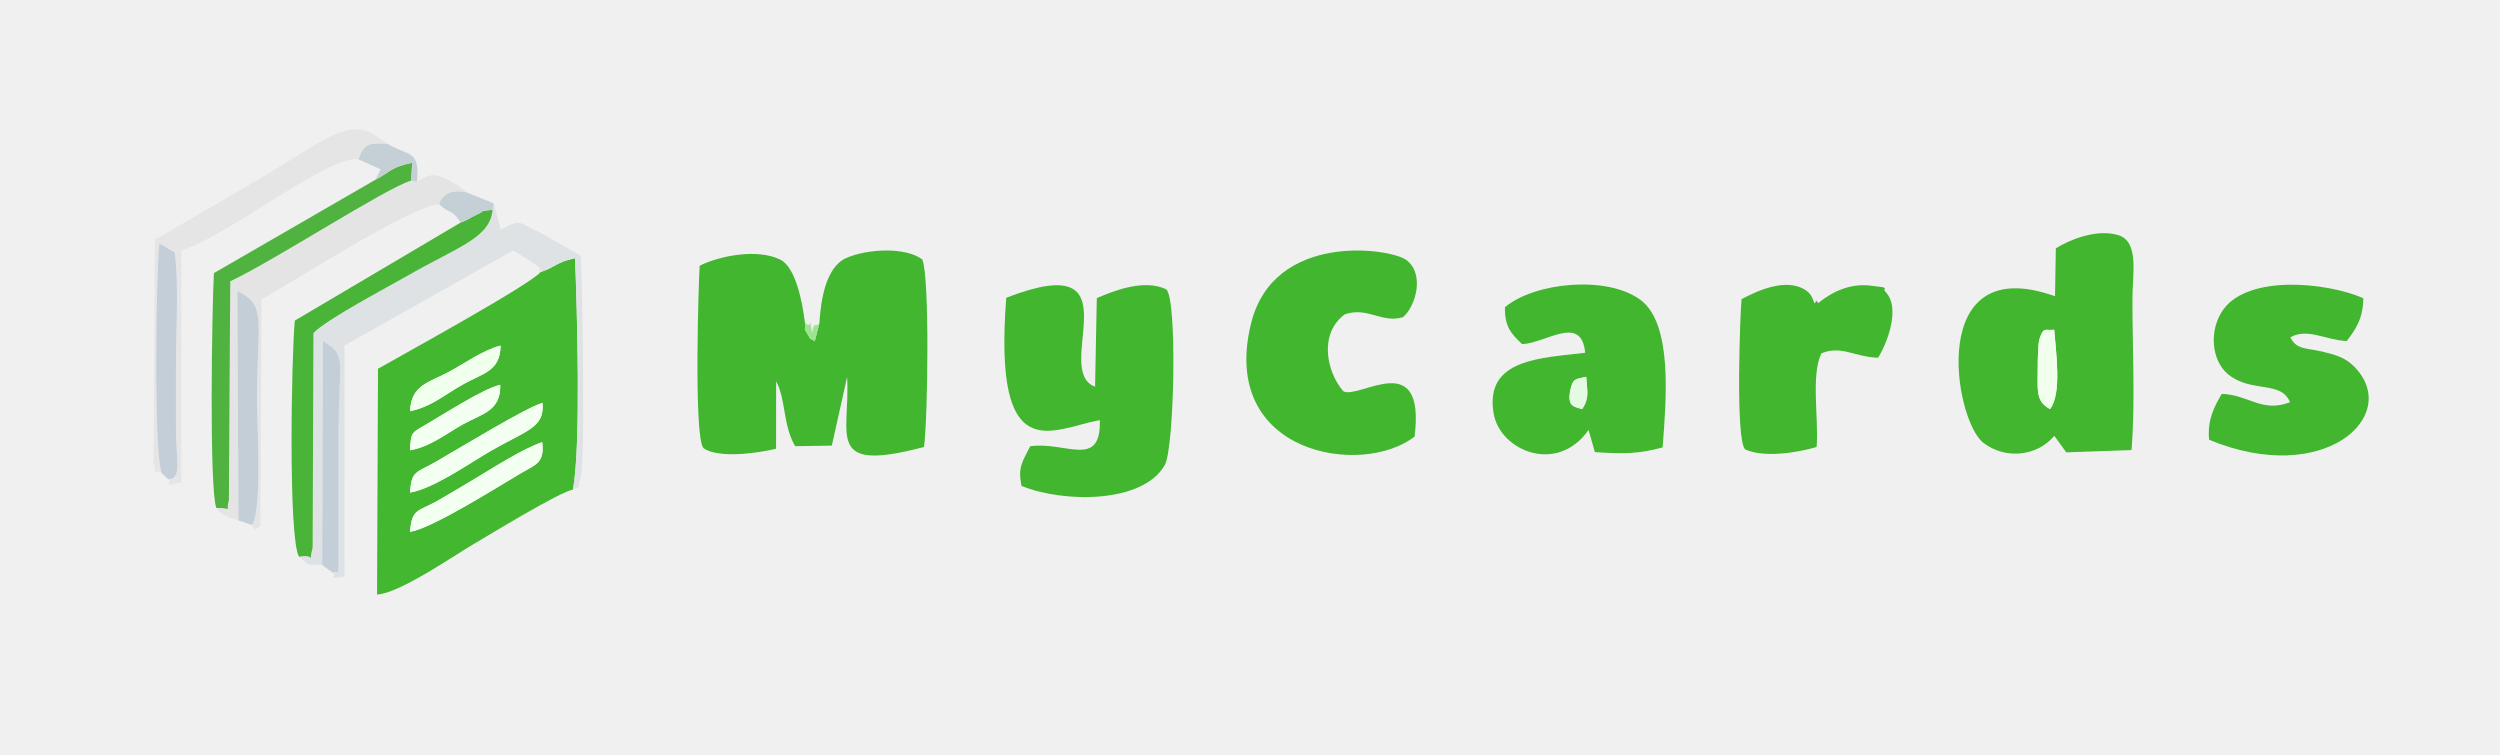
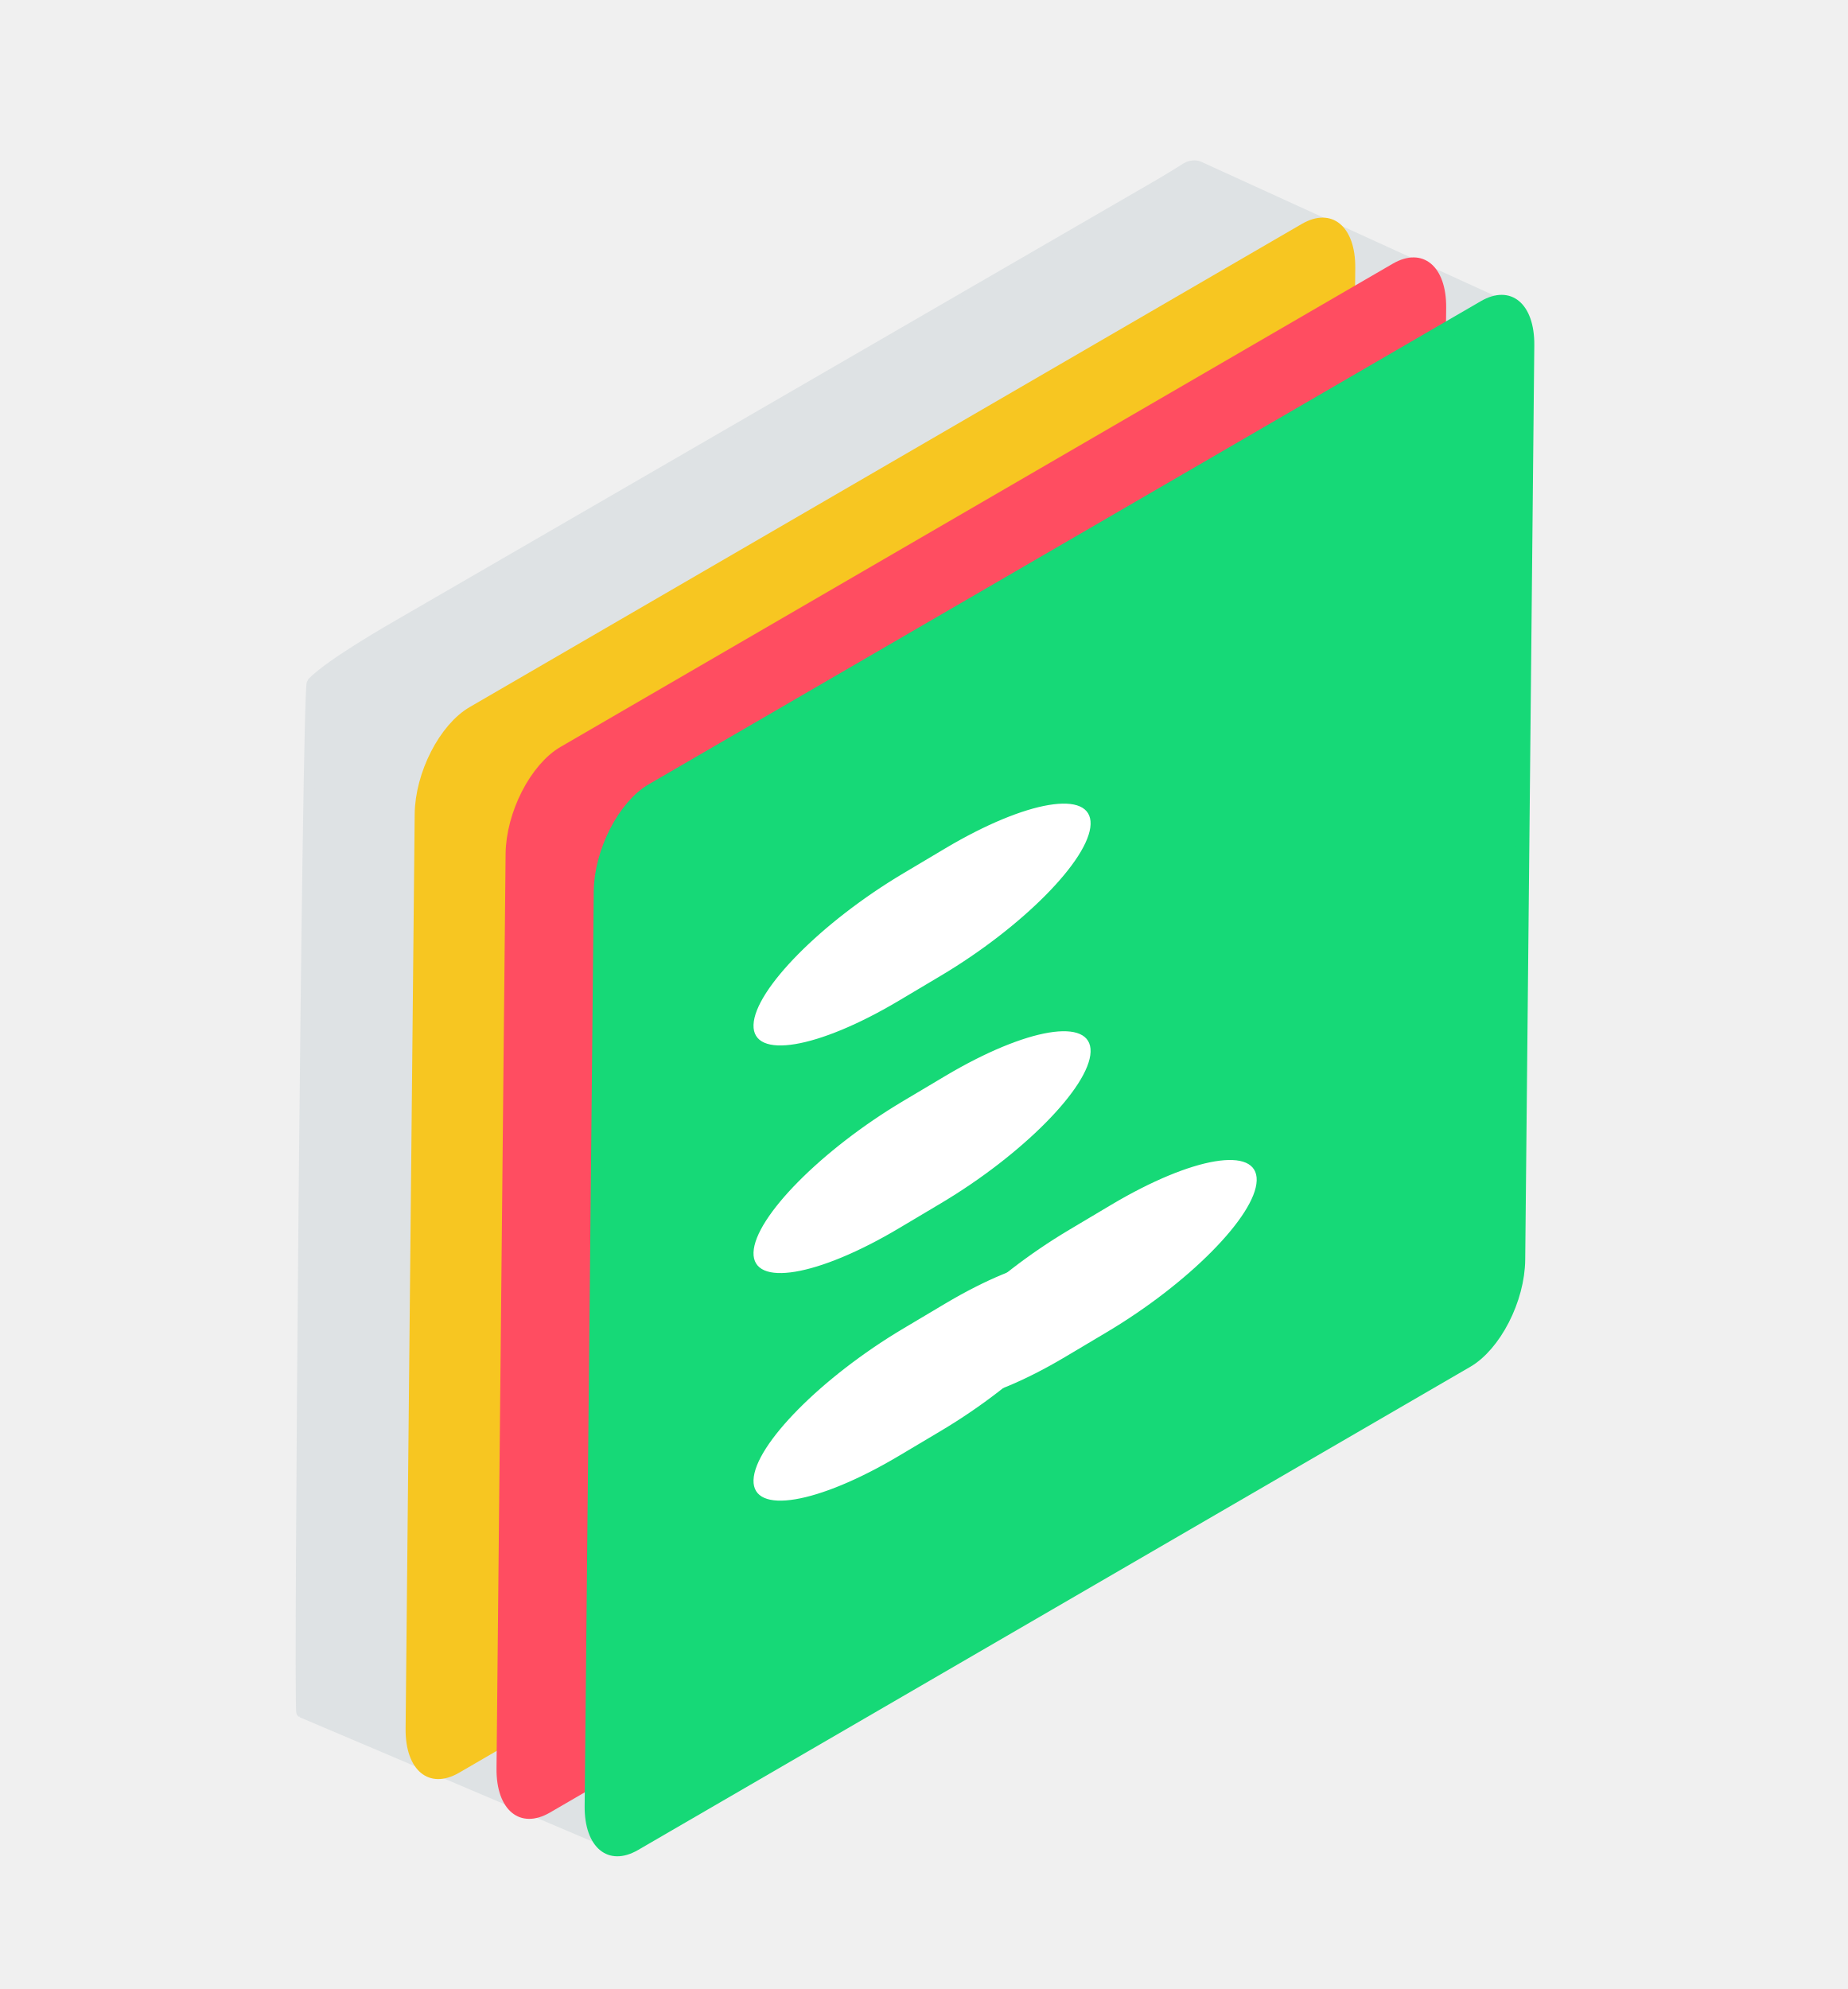
- <svg xmlns="http://www.w3.org/2000/svg" xml:space="preserve" width="8.091in" height="2.441in" version="1.1" style="shape-rendering:geometricPrecision; text-rendering:geometricPrecision; image-rendering:optimizeQuality; fill-rule:evenodd; clip-rule:evenodd" viewBox="0 0 8090.55 2440.94">
+ <svg xmlns="http://www.w3.org/2000/svg" xml:space="preserve" width="1.28in" height="1.378in" version="1.1" style="shape-rendering:geometricPrecision; text-rendering:geometricPrecision; image-rendering:optimizeQuality; fill-rule:evenodd; clip-rule:evenodd" viewBox="0 0 1279.53 1377.95">
  <defs>
    <style type="text/css">
   
-     .fil0 {fill:#42B62F}
-     .fil1 {fill:#43B730}
-     .fil4 {fill:#4AB439}
-     .fil6 {fill:#50B33F}
-     .fil13 {fill:#9DE391}
-     .fil7 {fill:#C4CED7}
-     .fil8 {fill:#C4CED9}
-     .fil11 {fill:#C5D0D6}
-     .fil2 {fill:#DEE2E4}
-     .fil3 {fill:#E3E4E3}
-     .fil5 {fill:#E5E5E6}
-     .fil12 {fill:#E5FAE3}
-     .fil10 {fill:#F1FFED}
-     .fil9 {fill:#F3FFF1}
+     .str3 {stroke:#16D977;stroke-width:7.87;stroke-miterlimit:2.613}
+     .str0 {stroke:#DEE2E4;stroke-width:7.87;stroke-miterlimit:2.613}
+     .str1 {stroke:#F7C621;stroke-width:7.87;stroke-miterlimit:2.613}
+     .str2 {stroke:#FF4D61;stroke-width:7.87;stroke-miterlimit:2.613}
+     .str4 {stroke:white;stroke-width:7.87;stroke-miterlimit:2.613}
+     .fil3 {fill:#16D977}
+     .fil0 {fill:#DEE2E4}
+     .fil1 {fill:#F7C621}
+     .fil2 {fill:#FF4D61}
+     .fil4 {fill:white}
   
  </style>
  </defs>
  <g id="Слой_x0020_1">
-     <g id="_1462285489648">
-       <path class="fil0" d="M2651.55 1046.67l-14.92 57.94c-17.97,-13.82 -9.24,0.68 -22.37,-21.45 -18.91,-31.88 -3.76,-6.82 -9.48,-39.15 -8.04,-66.84 -30.04,-179.43 -79.57,-203.77 -76.39,-37.53 -200.44,-10.95 -260.93,19.72 -2.89,31.18 -20.49,559 12.62,590.67 49.38,34.35 177.15,15.28 234.62,1.83l0.21 -218.69c32.24,59.85 20.92,140.23 61.49,210.23l118.72 -1.87 49.39 -222.02c11.57,187.6 -75.91,312.46 249,226.39 12.19,-91.9 18.72,-549.02 -5.52,-606.59 -51.79,-40.76 -177.07,-35.4 -245.99,-4.97 -67.17,29.65 -82.65,137.67 -87.26,211.71z" />
-       <path class="fil1" d="M1326.98 1721.06c5.39,-75.38 26.06,-65.19 86.85,-99.33 37,-20.78 69.69,-40.7 114.18,-67.26 67,-40 165.81,-103.59 226.68,-123.4 8.16,67.91 -20.98,72.05 -70.06,101.05 -82.74,48.89 -288.48,179.04 -357.65,188.94zm0.12 -126.88c4.05,-71.77 19.45,-63.14 84.39,-100.42 77.08,-44.26 292.15,-175.69 344.15,-189.93 7.46,85.22 -56.17,88.3 -187.42,167.28 -57.93,34.86 -169.25,110.96 -241.12,123.07zm-0.51 -136.97c3.69,-59.09 4.6,-55.76 49.48,-81.82 58.35,-33.88 189.44,-118.78 242.79,-130.05 2.2,85.93 -60.03,93.98 -120.51,127.85 -58.56,32.8 -107.37,73.48 -171.75,84.02zm0.45 -126.57c3.02,-85.78 62.44,-92.85 126.81,-127.76 47.67,-25.85 112.56,-71.5 166.11,-84.36 -1.32,84.65 -57.33,88.69 -123.94,126.85 -65.35,37.44 -100.93,71.05 -168.98,85.28zm422.05 -449.93c-32,39.83 -448.66,268.52 -525.91,312.75l-3.02 730.71c73.72,-3.88 252.96,-128.98 316,-165.48 48.76,-28.22 272.4,-165.75 318.17,-174.2 26.3,-149.01 12.88,-579.51 6.67,-748.99 -63.46,14.07 -59.59,27.26 -111.92,45.2z" />
-       <path class="fil0" d="M6594.64 1188.91c0.02,-19.6 0.53,-76.61 6.02,-93.15 13.15,-39.65 18.21,-25.08 47.28,-28.6 5.15,67.43 25.68,208.7 -13.61,256.7 -47.39,-25.11 -39.74,-62.28 -39.68,-134.95zm58.56 -385.15l-2.63 155.02c-417.85,-149.81 -326.87,400.13 -232.38,473.87 70.67,55.15 174.24,44.65 230.02,-22.15l38.74 53.5 211.18 -7.48c12.64,-153.11 2.63,-338.38 2.94,-489.85 0.17,-81.13 22.75,-185.67 -46.69,-206.03 -70.5,-20.68 -158.22,15.93 -201.18,43.12z" />
-       <path class="fil0" d="M3256.46 963.61c-43.17,559.09 149.47,424.06 302.78,395.9 4.17,159.17 -109.44,68.59 -225.31,84.67 -24.77,50.13 -40.89,66.78 -28.06,128.44 136.32,55.41 393.08,57.24 463.77,-67.9 30.65,-54.26 41,-538.41 4.47,-568.49 -70.77,-33.59 -167.14,3.39 -224.65,28.67l-5.56 286.67c-143.53,-53.5 143.8,-455.24 -287.43,-287.95z" />
-       <path class="fil0" d="M4578.02 1412.76c35.4,-291.13 -178.72,-119.5 -230.68,-146.44 -54.03,-62.3 -80.48,-186.51 4.92,-249.24 75.28,-24.86 118.5,29.93 188.06,9.46 41.82,-35.48 71.06,-140.64 10.76,-185.21 -51.89,-38.35 -428.83,-93.01 -502.38,205.35 -104.56,424.19 359.8,498.93 529.32,366.07z" />
-       <path class="fil0" d="M5120.43 1323.86c-27.87,-7.47 -49.19,-9.35 -38.26,-61.94 7.76,-37.34 16.16,-34.68 51.13,-42.62 2.85,47.22 11.31,67.54 -12.87,104.56zm-250.3 -329.4c-0.48,62.33 18.76,84.21 55.85,119.24 77.48,-3.16 191.97,-98.19 204.04,27.98 -140.56,17.37 -326.56,17.96 -296.32,196.39 20.43,120.58 205.75,198.75 307.17,53.37l20.5 71.6c87.62,6.53 141.39,6.36 219.24,-15.07 11.91,-154.35 32.85,-398.51 -70.55,-476.65 -107.39,-81.15 -343.6,-58.24 -439.94,23.13z" />
-       <path class="fil0" d="M7411.12 1301.78c-91.63,34.91 -131.93,-23.76 -221,-27.2 -24.41,41.9 -46.9,84.02 -40.96,148.56 370.54,154.13 623.12,-76.38 471.98,-234.33 -29.65,-30.99 -59.81,-39.91 -103.62,-50.43 -55.01,-13.21 -84.59,-5.66 -105.47,-46.7 54.93,-31.12 113.17,8.4 182.45,12.13 27.87,-36.62 53.34,-72 53.8,-138.76 -119.57,-52.04 -370.39,-76.01 -452.26,35.65 -48.5,66.15 -39.48,165.28 13.54,209.62 75.52,63.16 172.03,19.31 201.56,91.46z" />
-       <path class="fil0" d="M5636.19 968.07c-4.33,36.37 -20.84,458.81 11.78,486.44 59.11,26.97 164.37,11.89 231.09,-7.95 7.29,-91.56 -18.98,-232.11 15.34,-302.85 64.82,-27.4 107.56,12.23 183.77,13.93 23.95,-37.9 77.35,-160.08 22.41,-214.72 -9.97,-12.14 23.01,-10.92 -48.48,-18.67 -65.88,-7.15 -121.17,18.97 -167.76,56.51 -2.59,-2.06 -5.79,-9.5 -6.78,-7.26 -10.57,24.08 -1.45,-13.73 -34.59,-34.93 -62.99,-40.29 -154.65,1.8 -206.76,29.5z" />
-       <path class="fil2" d="M967.72 1801.87c44.12,36.13 13.79,22.05 74.88,26.81l2.27 -724.91c79.87,48.45 50.6,51.53 50.6,321.24 -0,134.26 -0.11,268.52 0.1,402.78 -2.65,50.91 8.07,14.56 -18.99,25.22 16.59,14.86 -28.72,21.54 37.97,13.81l0.3 -748.74 545.89 -307.47c21.69,13.36 36.39,21.24 55.98,35.15 39.05,27.72 23.85,10.58 32.36,34.96 52.33,-17.94 48.45,-31.13 111.92,-45.2 6.21,169.48 19.63,599.98 -6.67,748.99 50.67,-27.15 5.06,16.59 23.97,-34.94 17.72,-48.27 4.66,-696.03 1.37,-721.76l-130.11 -74.55c-74.31,-31.59 -56.97,-48.43 -129.15,-9.94l-22.47 -85.04 -3.98 20.54c-7.42,91.4 -112.82,120.27 -271.89,211.67 -69.69,40.04 -265.18,142.64 -307.85,187.31l-2.52 694.44c-17.12,62.79 15.91,17.52 -44,29.63z" />
-       <path class="fil3" d="M1349.43 587.58l-18.86 -3.25c-83.61,25.15 -439.65,257.27 -585.55,326.01l-4.37 709.12c-12.88,42.74 16.49,23.36 -40.8,24.37 17.11,19.36 2.69,9.06 29.04,24.11 17.94,10.24 24.13,9.14 42.77,16.43l-3.53 -742.25c97.65,46.96 63.31,96.24 63.3,357.9 0,56.53 18.02,357.81 -16.55,398.94 15.32,13.33 -4.72,21.82 27.52,3.83l3.87 -734.56c106.59,-57.43 483.22,-302.38 575.01,-307.19 12.36,-37.57 45.6,-47.17 89.44,-38.29l-26.33 -20.32c-85,-55.19 -99.31,-33.62 -134.96,-14.85z" />
-       <path class="fil4" d="M1490.77 720.22l-536.67 317.25c-10.8,104.29 -22.11,706.37 13.63,764.39 59.91,-12.11 26.89,33.16 44,-29.63l2.52 -694.44c42.67,-44.67 238.16,-147.27 307.85,-187.31 159.07,-91.4 264.47,-120.27 271.89,-211.67 -49.85,6.56 -15.2,-1.24 -50.69,15.59 -37.86,17.96 -14.42,10.3 -52.53,25.82z" />
-       <path class="fil5" d="M523.14 1531.18c-26.37,-74.89 -18.43,-635.34 -7.6,-743.34l49.34 28.74c14.63,92.82 4.34,270.5 4.34,372.32 0,64.81 -0.19,129.66 0.02,194.46 0.37,110.11 20.37,167.51 -25.03,167.17 17.06,12.7 -30.53,27.24 42.31,10.79l0.09 -751.16c143.67,-41.54 480.23,-310.82 573.2,-294.61 20.15,-52.1 31.98,-52.71 94.28,-49.93l-19.86 -14.8c-0.8,-0.54 -24.67,-16.02 -28.06,-17.88 -87.18,-47.93 -178.52,34.08 -338.35,128.86 -123.46,73.21 -242.17,141.21 -366.79,213.78l-4.15 718.87c9.4,60.97 -0.74,17.08 26.26,36.72z" />
-       <path class="fil6" d="M1215.15 581.54l-523.02 302.3c-6.36,120.54 -15.45,693.47 7.72,759.98 57.29,-1.01 27.92,18.37 40.8,-24.37l4.37 -709.12c145.9,-68.74 501.94,-300.85 585.55,-326.01l3.27 -57.67c-68.86,14.96 -62.42,23.88 -118.69,54.88z" />
-       <path class="fil7" d="M771.65 1684.37l43.22 14.59c34.57,-41.13 16.55,-342.41 16.55,-398.94 0.01,-261.66 34.35,-310.94 -63.3,-357.9l3.53 742.25z" />
-       <path class="fil8" d="M523.14 1531.18l21.07 19.35c45.4,0.34 25.4,-57.05 25.03,-167.17 -0.22,-64.81 -0.02,-129.65 -0.02,-194.46 0,-101.82 10.29,-279.5 -4.34,-372.32l-49.34 -28.74c-10.82,108 -18.77,668.45 7.6,743.34z" />
-       <path class="fil8" d="M1042.61 1828.68l33.98 24.33c27.07,-10.66 16.34,25.69 18.99,-25.22 -0.21,-134.25 -0.11,-268.52 -0.1,-402.78 0,-269.71 29.27,-272.79 -50.6,-321.24l-2.27 724.91z" />
-       <path class="fil9" d="M1327.1 1594.18c71.87,-12.11 183.2,-88.21 241.12,-123.07 131.25,-78.98 194.89,-82.06 187.42,-167.28 -52,14.25 -267.07,145.68 -344.15,189.93 -64.94,37.28 -80.34,28.65 -84.39,100.42z" />
-       <path class="fil9" d="M1326.98 1721.06c69.16,-9.9 274.91,-140.05 357.65,-188.94 49.07,-29 78.22,-33.14 70.06,-101.05 -60.87,19.81 -159.68,83.4 -226.68,123.4 -44.49,26.56 -77.18,46.48 -114.18,67.26 -60.79,34.13 -81.46,23.95 -86.85,99.33z" />
-       <path class="fil9" d="M1326.59 1457.2c64.39,-10.55 113.19,-51.23 171.75,-84.02 60.48,-33.87 122.72,-41.92 120.51,-127.85 -53.34,11.28 -184.43,96.17 -242.79,130.05 -44.88,26.06 -45.78,22.73 -49.48,81.82z" />
-       <path class="fil10" d="M1327.04 1330.64c68.06,-14.22 103.63,-47.83 168.98,-85.28 66.6,-38.16 122.62,-42.2 123.94,-126.85 -53.55,12.85 -118.43,58.5 -166.11,84.36 -64.37,34.91 -123.8,41.98 -126.81,127.76z" />
-       <path class="fil10" d="M6594.64 1188.91c-0.06,72.67 -7.71,109.84 39.68,134.95 39.29,-48 18.76,-189.28 13.61,-256.7 -29.07,3.52 -34.13,-11.05 -47.28,28.6 -5.49,16.54 -6,73.55 -6.02,93.15z" />
-       <path class="fil11" d="M1159.8 515.56l72.59 32.63c-3.89,3.58 -13.89,27.35 -17.24,33.35 56.27,-31 49.82,-39.92 118.69,-54.88l-3.27 57.67 18.86 3.25c9.34,-104.11 -25.9,-80.91 -95.34,-121.95 -62.3,-2.78 -74.13,-2.17 -94.28,49.93z" />
-       <path class="fil11" d="M1421.27 661.04c36.48,34.76 37.36,11.65 69.5,59.19 38.11,-15.52 14.67,-7.86 52.53,-25.82 35.48,-16.83 0.84,-9.04 50.69,-15.59l3.98 -20.54 -87.25 -35.52c-43.84,-8.89 -77.08,0.72 -89.44,38.29z" />
-       <path class="fil12" d="M5120.43 1323.86c24.19,-37.02 15.72,-57.34 12.87,-104.56 -34.97,7.94 -43.37,5.28 -51.13,42.62 -10.93,52.58 10.39,54.47 38.26,61.94z" />
-       <path class="fil13" d="M2651.55 1046.67c-15.5,14.63 -16,-9.48 -23.27,29.92 -13.06,-66.5 1.92,-5.48 -23.5,-32.58 5.72,32.32 -9.43,7.26 9.48,39.15 13.13,22.13 4.39,7.63 22.37,21.45l14.92 -57.94z" />
+     <g id="_2251606889984">
+       <path class="fil0 str0" d="M830.34 115.61l212.07 96.81 -15.14 -5.78 -81.61 46.41 -201.2 -88.06 77.52 -48.51c2.43,-1.52 6.22,-1.84 8.36,-0.87z" />
+       <path class="fil0 str0" d="M277.83 432.1l25.82 -14.95 518.82 -300.37c7.49,-4.34 12.29,1.07 10.67,12.02l-10.99 73.95 -509.31 337.31c-7.17,4.74 122.22,741.98 112.07,737.68l-215.9 -91.66c-2.04,-0.87 3.94,-709.49 7.24,-712.89 12.9,-13.33 55.62,-37.64 61.58,-41.09z" />
+       <rect class="fil1 str1" transform="matrix(1.19721 -0.695054 -0.0165927 1.67026 292.27 515.522)" width="536.46" height="434.13" rx="27.41" ry="27.41" />
+       <rect class="fil2 str2" transform="matrix(1.19721 -0.695054 -0.0165927 1.67026 355.262 543.081)" width="536.46" height="434.13" rx="27.41" ry="27.41" />
+       <rect class="fil3 str3" transform="matrix(1.19721 -0.695054 -0.0165927 1.67026 416.321 569.022)" width="536.46" height="434.13" rx="27.41" ry="27.41" />
+       <rect class="fil4 str4" transform="matrix(0.429033 -0.255258 -0.00666329 0.199425 525.005 665.689)" width="536.46" height="434.13" rx="234.37" ry="234.37" />
+       <rect class="fil4 str4" transform="matrix(0.429033 -0.255258 -0.00666329 0.199425 525.005 823.374)" width="536.46" height="434.13" rx="234.37" ry="234.37" />
+       <rect class="fil4 str4" transform="matrix(0.429033 -0.255258 -0.00666329 0.199425 525.005 981.039)" width="536.46" height="434.13" rx="234.37" ry="234.37" />
+       <rect class="fil4 str4" transform="matrix(0.429033 -0.255258 -0.00666329 0.199425 640.084 912.57)" width="536.46" height="434.13" rx="234.37" ry="234.37" />
    </g>
  </g>
</svg>
